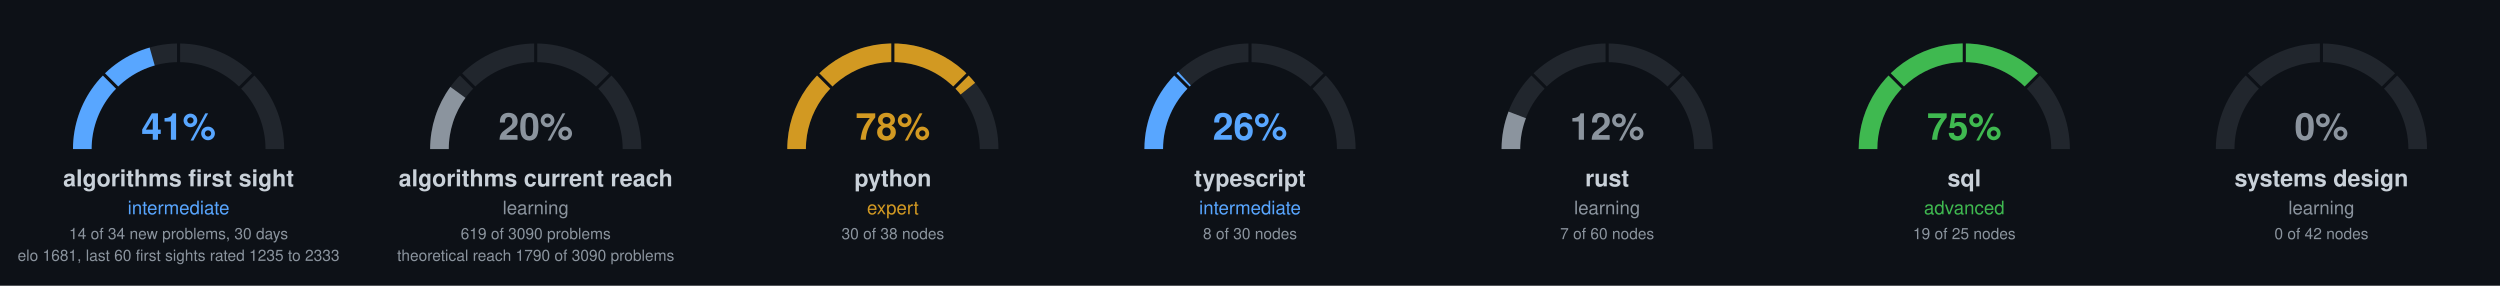
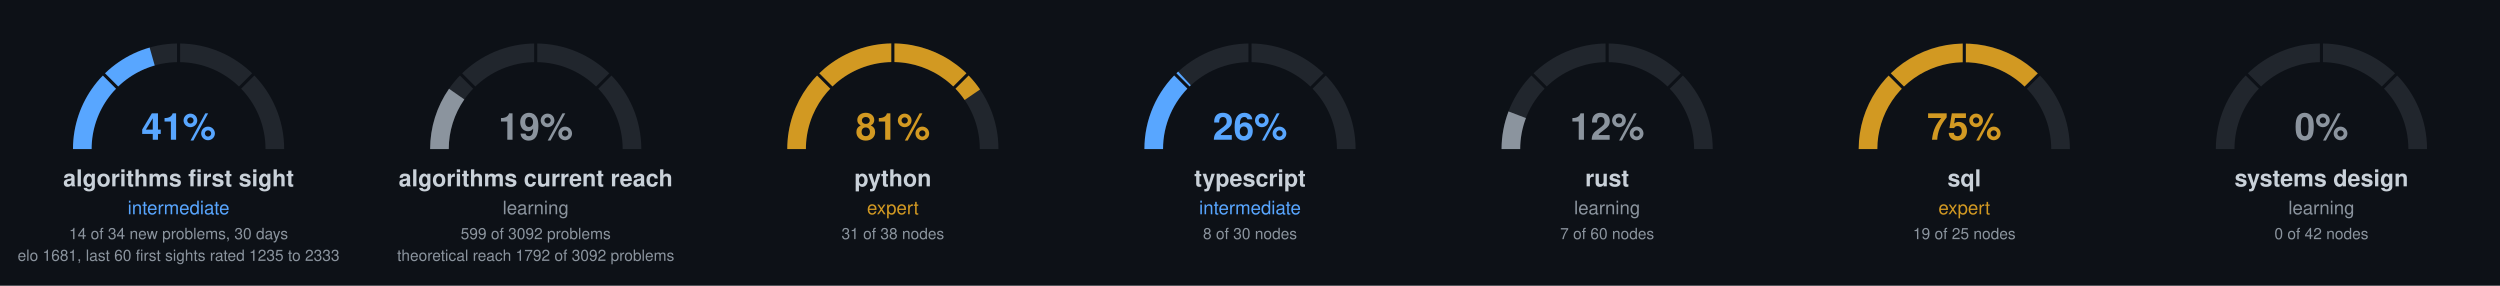
<svg xmlns="http://www.w3.org/2000/svg" width="1610" height="184" viewBox="0 0 1610 184" font-family="-apple-system, BlinkMacSystemFont, Segoe UI, Helvetica, Arial, sans-serif">
  <rect width="1610" height="184" fill="#0d1117" />
  <path d="M53.0,96.0 A62,62 0 0 1 177.0,96.0" fill="none" stroke="#21262d" stroke-width="12" stroke-opacity="1.0" stroke-linecap="butt" />
  <path d="M53.0,96.0 A62,62 0 0 1 98.0,36.4" fill="none" stroke="#58a6ff" stroke-width="12" stroke-opacity="1.0" stroke-linecap="butt" />
  <line x1="77.5" y1="58.5" x2="64.8" y2="45.8" stroke="#0d1117" stroke-width="2" />
  <line x1="115.0" y1="43.0" x2="115.0" y2="25.0" stroke="#0d1117" stroke-width="2" />
  <line x1="152.5" y1="58.5" x2="165.2" y2="45.8" stroke="#0d1117" stroke-width="2" />
  <text x="115.0" y="90.0" text-anchor="middle" font-size="24" font-weight="bold" fill="#58a6ff">41%</text>
  <text x="115.0" y="120.0" text-anchor="middle" font-size="15" font-weight="bold" fill="#c9d1d9">algorithms first sight</text>
  <text x="115.0" y="138.0" text-anchor="middle" font-size="12" fill="#58a6ff">intermediate</text>
  <text x="115.0" y="154.0" text-anchor="middle" font-size="10" fill="#8b949e">14 of 34 new problems, 30 days</text>
  <text x="115.0" y="168.0" text-anchor="middle" font-size="10" fill="#8b949e">elo 1681, last 60 first sights rated 1235 to 2333</text>
  <path d="M283.0,96.0 A62,62 0 0 1 407.0,96.0" fill="none" stroke="#21262d" stroke-width="12" stroke-opacity="1.0" stroke-linecap="butt" />
-   <path d="M283.0,96.0 A62,62 0 0 1 294.9,59.5" fill="none" stroke="#8b949e" stroke-width="12" stroke-opacity="1.0" stroke-linecap="butt" />
+   <path d="M283.0,96.0 A62,62 0 0 1 294.1,60.6" fill="none" stroke="#8b949e" stroke-width="12" stroke-opacity="1.0" stroke-linecap="butt" />
  <line x1="307.5" y1="58.5" x2="294.8" y2="45.8" stroke="#0d1117" stroke-width="2" />
  <line x1="345.0" y1="43.0" x2="345.0" y2="25.0" stroke="#0d1117" stroke-width="2" />
  <line x1="382.5" y1="58.5" x2="395.2" y2="45.8" stroke="#0d1117" stroke-width="2" />
-   <text x="345.0" y="90.0" text-anchor="middle" font-size="24" font-weight="bold" fill="#8b949e">20%</text>
+   <text x="345.0" y="90.0" text-anchor="middle" font-size="24" font-weight="bold" fill="#8b949e">19%</text>
  <text x="345.0" y="120.0" text-anchor="middle" font-size="15" font-weight="bold" fill="#c9d1d9">algorithms current reach</text>
  <text x="345.0" y="138.0" text-anchor="middle" font-size="12" fill="#8b949e">learning</text>
-   <text x="345.0" y="154.0" text-anchor="middle" font-size="10" fill="#8b949e">619 of 3090 problems</text>
-   <text x="345.0" y="168.0" text-anchor="middle" font-size="10" fill="#8b949e">theoretical reach 1790 of 3090 problems</text>
+   <text x="345.0" y="154.0" text-anchor="middle" font-size="10" fill="#8b949e">599 of 3092 problems</text>
+   <text x="345.0" y="168.0" text-anchor="middle" font-size="10" fill="#8b949e">theoretical reach 1792 of 3092 problems</text>
  <path d="M513.0,96.0 A62,62 0 0 1 637.0,96.0" fill="none" stroke="#21262d" stroke-width="12" stroke-opacity="1.0" stroke-linecap="butt" />
-   <path d="M513.0,96.0 A62,62 0 0 1 623.3,57.1" fill="none" stroke="#d29922" stroke-width="12" stroke-opacity="1.0" stroke-linecap="butt" />
+   <path d="M513.0,96.0 A62,62 0 0 1 626.2,61.0" fill="none" stroke="#d29922" stroke-width="12" stroke-opacity="1.0" stroke-linecap="butt" />
  <line x1="537.5" y1="58.5" x2="524.8" y2="45.8" stroke="#0d1117" stroke-width="2" />
  <line x1="575.0" y1="43.0" x2="575.0" y2="25.0" stroke="#0d1117" stroke-width="2" />
  <line x1="612.5" y1="58.5" x2="625.2" y2="45.8" stroke="#0d1117" stroke-width="2" />
-   <text x="575.0" y="90.0" text-anchor="middle" font-size="24" font-weight="bold" fill="#d29922">78%</text>
+   <text x="575.0" y="90.0" text-anchor="middle" font-size="24" font-weight="bold" fill="#d29922">81%</text>
  <text x="575.0" y="120.0" text-anchor="middle" font-size="15" font-weight="bold" fill="#c9d1d9">python</text>
  <text x="575.0" y="138.0" text-anchor="middle" font-size="12" fill="#d29922">expert</text>
-   <text x="575.0" y="154.0" text-anchor="middle" font-size="10" fill="#8b949e">30 of 38 nodes</text>
+   <text x="575.0" y="154.0" text-anchor="middle" font-size="10" fill="#8b949e">31 of 38 nodes</text>
  <path d="M743.0,96.0 A62,62 0 0 1 867.0,96.0" fill="none" stroke="#21262d" stroke-width="12" stroke-opacity="1.0" stroke-linecap="butt" />
-   <path d="M743.0,96.0 A62,62 0 0 1 762.8,50.6" fill="none" stroke="#58a6ff" stroke-width="12" stroke-opacity="1.0" stroke-linecap="butt" />
+   <path d="M743.0,96.0 A62,62 0 0 1 762.8,50.5" fill="none" stroke="#58a6ff" stroke-width="12" stroke-opacity="1.0" stroke-linecap="butt" />
  <line x1="767.5" y1="58.5" x2="754.8" y2="45.8" stroke="#0d1117" stroke-width="2" />
  <line x1="805.0" y1="43.0" x2="805.0" y2="25.0" stroke="#0d1117" stroke-width="2" />
  <line x1="842.5" y1="58.5" x2="855.2" y2="45.8" stroke="#0d1117" stroke-width="2" />
  <text x="805.0" y="90.0" text-anchor="middle" font-size="24" font-weight="bold" fill="#58a6ff">26%</text>
  <text x="805.0" y="120.0" text-anchor="middle" font-size="15" font-weight="bold" fill="#c9d1d9">typescript</text>
  <text x="805.0" y="138.0" text-anchor="middle" font-size="12" fill="#58a6ff">intermediate</text>
  <text x="805.0" y="154.0" text-anchor="middle" font-size="10" fill="#8b949e">8 of 30 nodes</text>
  <path d="M973.0,96.0 A62,62 0 0 1 1097.0,96.0" fill="none" stroke="#21262d" stroke-width="12" stroke-opacity="1.0" stroke-linecap="butt" />
-   <path d="M973.0,96.0 A62,62 0 0 1 977.1,74.0" fill="none" stroke="#8b949e" stroke-width="12" stroke-opacity="1.0" stroke-linecap="butt" />
+   <path d="M973.0,96.0 A62,62 0 0 1 977.1,73.9" fill="none" stroke="#8b949e" stroke-width="12" stroke-opacity="1.0" stroke-linecap="butt" />
  <line x1="997.5" y1="58.5" x2="984.8" y2="45.8" stroke="#0d1117" stroke-width="2" />
  <line x1="1035.0" y1="43.0" x2="1035.0" y2="25.0" stroke="#0d1117" stroke-width="2" />
  <line x1="1072.5" y1="58.5" x2="1085.2" y2="45.8" stroke="#0d1117" stroke-width="2" />
  <text x="1035.0" y="90.0" text-anchor="middle" font-size="24" font-weight="bold" fill="#8b949e">12%</text>
  <text x="1035.0" y="120.0" text-anchor="middle" font-size="15" font-weight="bold" fill="#c9d1d9">rust</text>
  <text x="1035.0" y="138.0" text-anchor="middle" font-size="12" fill="#8b949e">learning</text>
  <text x="1035.0" y="154.0" text-anchor="middle" font-size="10" fill="#8b949e">7 of 60 nodes</text>
  <path d="M1203.0,96.0 A62,62 0 0 1 1327.0,96.0" fill="none" stroke="#21262d" stroke-width="12" stroke-opacity="1.0" stroke-linecap="butt" />
-   <path d="M1203.0,96.0 A62,62 0 0 1 1308.8,52.1" fill="none" stroke="#3fb950" stroke-width="12" stroke-opacity="1.0" stroke-linecap="butt" />
+   <path d="M1203.0,96.0 A62,62 0 0 1 1308.8,52.2" fill="none" stroke="#d29922" stroke-width="12" stroke-opacity="1.0" stroke-linecap="butt" />
  <line x1="1227.5" y1="58.5" x2="1214.8" y2="45.8" stroke="#0d1117" stroke-width="2" />
  <line x1="1265.0" y1="43.0" x2="1265.0" y2="25.0" stroke="#0d1117" stroke-width="2" />
  <line x1="1302.5" y1="58.5" x2="1315.2" y2="45.8" stroke="#0d1117" stroke-width="2" />
-   <text x="1265.0" y="90.0" text-anchor="middle" font-size="24" font-weight="bold" fill="#3fb950">75%</text>
+   <text x="1265.0" y="90.0" text-anchor="middle" font-size="24" font-weight="bold" fill="#d29922">75%</text>
  <text x="1265.0" y="120.0" text-anchor="middle" font-size="15" font-weight="bold" fill="#c9d1d9">sql</text>
-   <text x="1265.0" y="138.0" text-anchor="middle" font-size="12" fill="#3fb950">advanced</text>
+   <text x="1265.0" y="138.0" text-anchor="middle" font-size="12" fill="#d29922">expert</text>
  <text x="1265.0" y="154.0" text-anchor="middle" font-size="10" fill="#8b949e">19 of 25 nodes</text>
  <path d="M1433.0,96.0 A62,62 0 0 1 1557.0,96.0" fill="none" stroke="#21262d" stroke-width="12" stroke-opacity="1.0" stroke-linecap="butt" />
  <line x1="1457.5" y1="58.5" x2="1444.8" y2="45.8" stroke="#0d1117" stroke-width="2" />
  <line x1="1495.0" y1="43.0" x2="1495.0" y2="25.0" stroke="#0d1117" stroke-width="2" />
  <line x1="1532.5" y1="58.5" x2="1545.2" y2="45.8" stroke="#0d1117" stroke-width="2" />
  <text x="1495.0" y="90.0" text-anchor="middle" font-size="24" font-weight="bold" fill="#8b949e">0%</text>
  <text x="1495.0" y="120.0" text-anchor="middle" font-size="15" font-weight="bold" fill="#c9d1d9">systems design</text>
  <text x="1495.0" y="138.0" text-anchor="middle" font-size="12" fill="#8b949e">learning</text>
  <text x="1495.0" y="154.0" text-anchor="middle" font-size="10" fill="#8b949e">0 of 42 nodes</text>
</svg>
